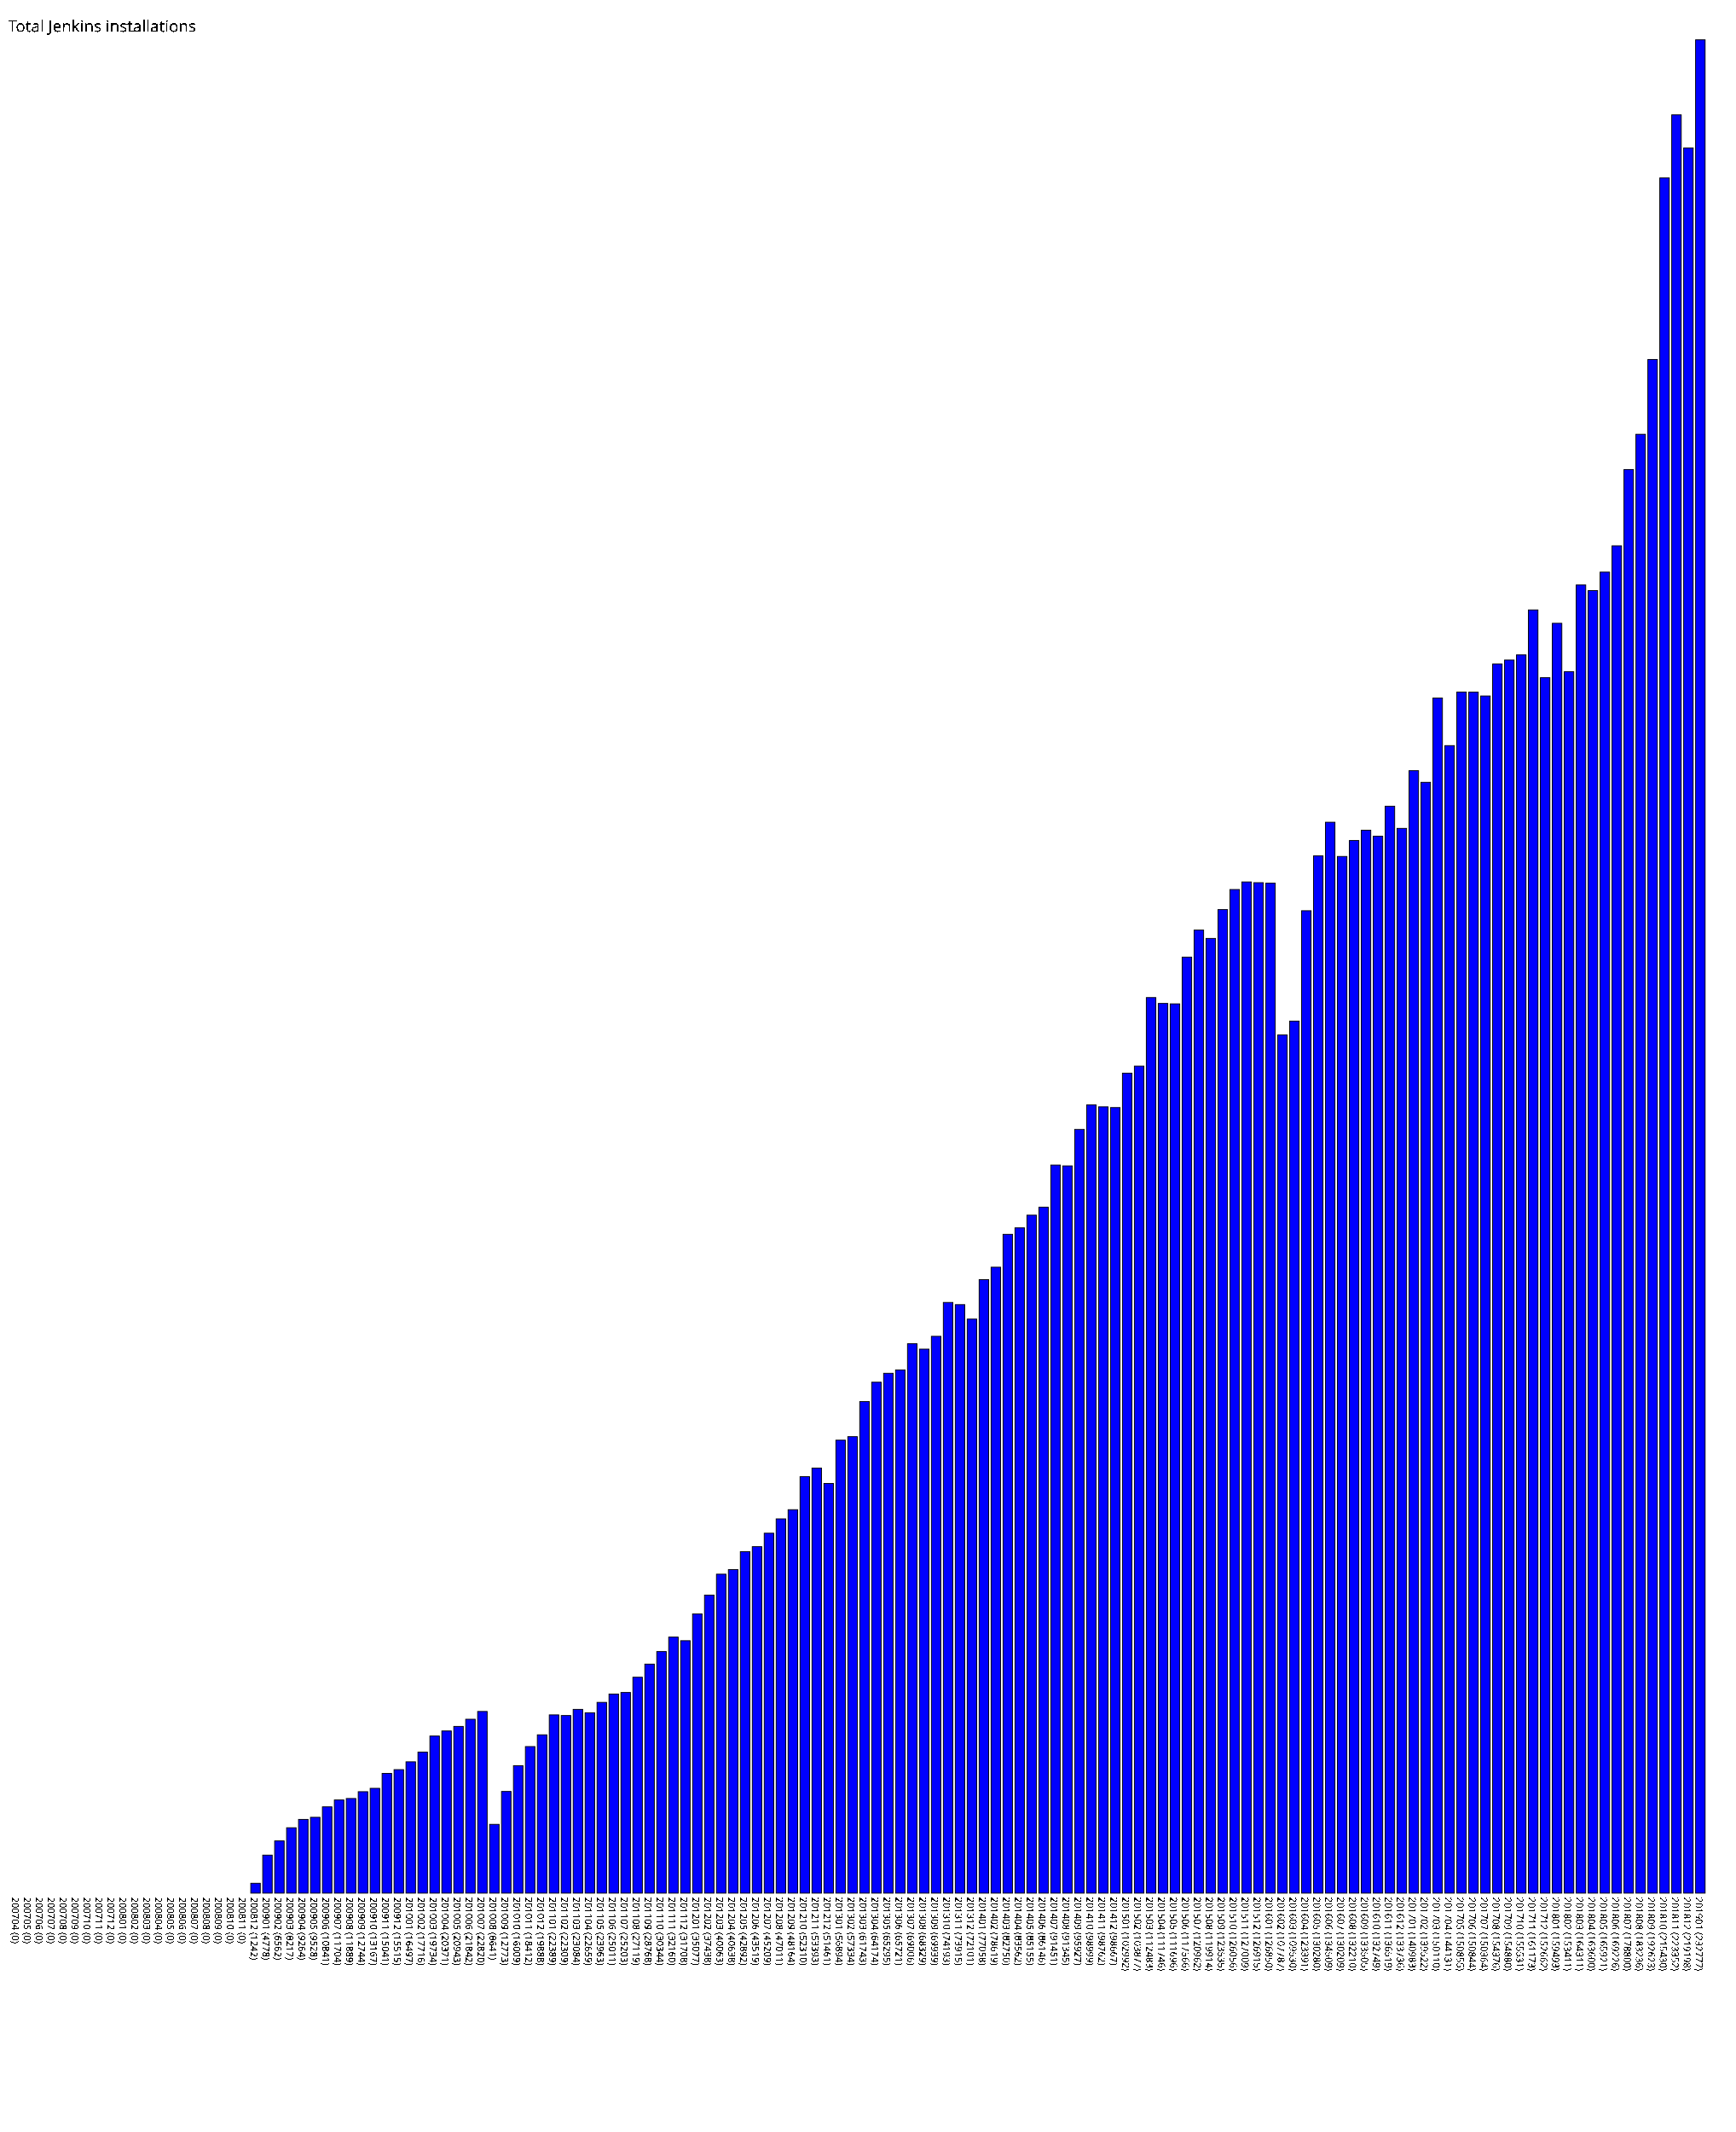
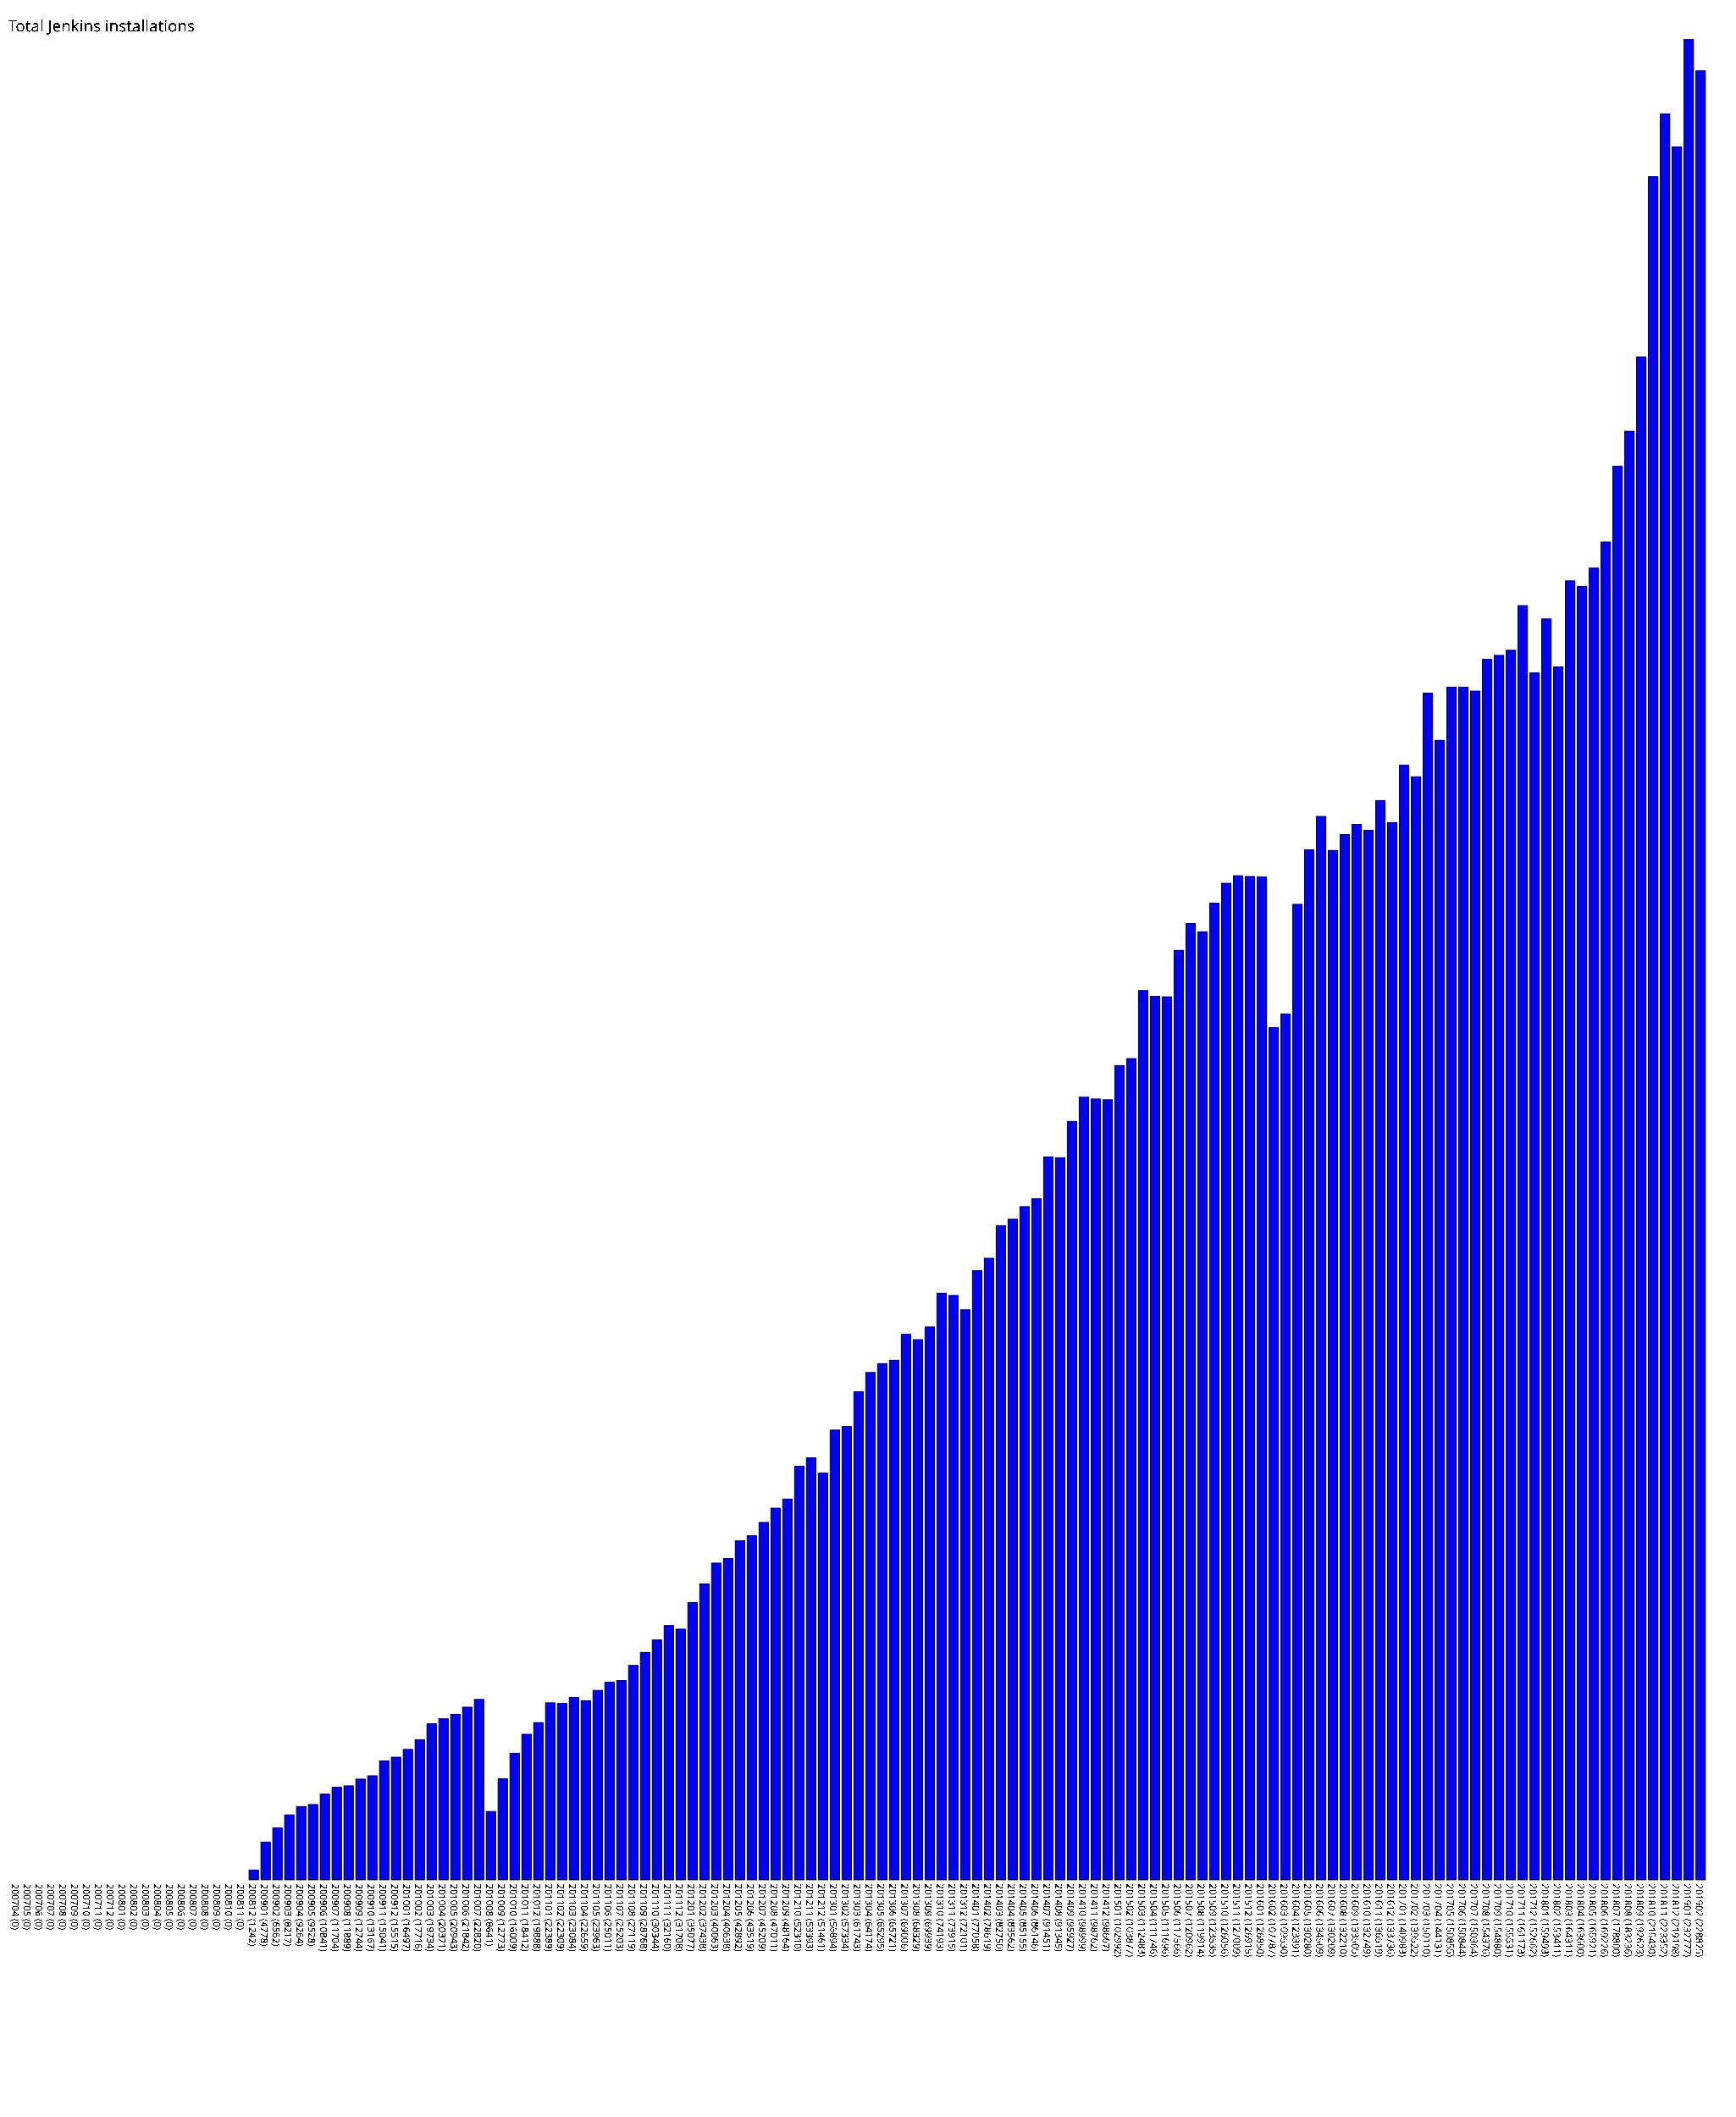
- <svg xmlns="http://www.w3.org/2000/svg" version="1.1" preserveAspectRatio="xMidYMid meet" viewBox="0 0 2180 2677.77">
+ <svg xmlns="http://www.w3.org/2000/svg" version="1.1" preserveAspectRatio="xMidYMid meet" viewBox="0 0 2195 2677.77">
  <rect fill="blue" height="0" stroke="black" width="12" x="15" y="2377.77" />
  <text x="15" y="2382.77" font-family="Tahoma" font-size="12" transform="rotate(90 15,2382.77)" text-rendering="optimizeSpeed" fill="#000000;">200704 (0)</text>
  <rect fill="blue" height="0" stroke="black" width="12" x="30" y="2377.77" />
  <text x="30" y="2382.77" font-family="Tahoma" font-size="12" transform="rotate(90 30,2382.77)" text-rendering="optimizeSpeed" fill="#000000;">200705 (0)</text>
  <rect fill="blue" height="0" stroke="black" width="12" x="45" y="2377.77" />
  <text x="45" y="2382.77" font-family="Tahoma" font-size="12" transform="rotate(90 45,2382.77)" text-rendering="optimizeSpeed" fill="#000000;">200706 (0)</text>
  <rect fill="blue" height="0" stroke="black" width="12" x="60" y="2377.77" />
  <text x="60" y="2382.77" font-family="Tahoma" font-size="12" transform="rotate(90 60,2382.77)" text-rendering="optimizeSpeed" fill="#000000;">200707 (0)</text>
  <rect fill="blue" height="0" stroke="black" width="12" x="75" y="2377.77" />
  <text x="75" y="2382.77" font-family="Tahoma" font-size="12" transform="rotate(90 75,2382.77)" text-rendering="optimizeSpeed" fill="#000000;">200708 (0)</text>
  <rect fill="blue" height="0" stroke="black" width="12" x="90" y="2377.77" />
  <text x="90" y="2382.77" font-family="Tahoma" font-size="12" transform="rotate(90 90,2382.77)" text-rendering="optimizeSpeed" fill="#000000;">200709 (0)</text>
  <rect fill="blue" height="0" stroke="black" width="12" x="105" y="2377.77" />
  <text x="105" y="2382.77" font-family="Tahoma" font-size="12" transform="rotate(90 105,2382.77)" text-rendering="optimizeSpeed" fill="#000000;">200710 (0)</text>
  <rect fill="blue" height="0" stroke="black" width="12" x="120" y="2377.77" />
  <text x="120" y="2382.77" font-family="Tahoma" font-size="12" transform="rotate(90 120,2382.77)" text-rendering="optimizeSpeed" fill="#000000;">200711 (0)</text>
  <rect fill="blue" height="0" stroke="black" width="12" x="135" y="2377.77" />
  <text x="135" y="2382.77" font-family="Tahoma" font-size="12" transform="rotate(90 135,2382.77)" text-rendering="optimizeSpeed" fill="#000000;">200712 (0)</text>
  <rect fill="blue" height="0" stroke="black" width="12" x="150" y="2377.77" />
  <text x="150" y="2382.77" font-family="Tahoma" font-size="12" transform="rotate(90 150,2382.77)" text-rendering="optimizeSpeed" fill="#000000;">200801 (0)</text>
  <rect fill="blue" height="0" stroke="black" width="12" x="165" y="2377.77" />
  <text x="165" y="2382.77" font-family="Tahoma" font-size="12" transform="rotate(90 165,2382.77)" text-rendering="optimizeSpeed" fill="#000000;">200802 (0)</text>
  <rect fill="blue" height="0" stroke="black" width="12" x="180" y="2377.77" />
  <text x="180" y="2382.77" font-family="Tahoma" font-size="12" transform="rotate(90 180,2382.77)" text-rendering="optimizeSpeed" fill="#000000;">200803 (0)</text>
  <rect fill="blue" height="0" stroke="black" width="12" x="195" y="2377.77" />
  <text x="195" y="2382.77" font-family="Tahoma" font-size="12" transform="rotate(90 195,2382.77)" text-rendering="optimizeSpeed" fill="#000000;">200804 (0)</text>
  <rect fill="blue" height="0" stroke="black" width="12" x="210" y="2377.77" />
  <text x="210" y="2382.77" font-family="Tahoma" font-size="12" transform="rotate(90 210,2382.77)" text-rendering="optimizeSpeed" fill="#000000;">200805 (0)</text>
  <rect fill="blue" height="0" stroke="black" width="12" x="225" y="2377.77" />
  <text x="225" y="2382.77" font-family="Tahoma" font-size="12" transform="rotate(90 225,2382.77)" text-rendering="optimizeSpeed" fill="#000000;">200806 (0)</text>
  <rect fill="blue" height="0" stroke="black" width="12" x="240" y="2377.77" />
  <text x="240" y="2382.77" font-family="Tahoma" font-size="12" transform="rotate(90 240,2382.77)" text-rendering="optimizeSpeed" fill="#000000;">200807 (0)</text>
  <rect fill="blue" height="0" stroke="black" width="12" x="255" y="2377.77" />
  <text x="255" y="2382.77" font-family="Tahoma" font-size="12" transform="rotate(90 255,2382.77)" text-rendering="optimizeSpeed" fill="#000000;">200808 (0)</text>
  <rect fill="blue" height="0" stroke="black" width="12" x="270" y="2377.77" />
  <text x="270" y="2382.77" font-family="Tahoma" font-size="12" transform="rotate(90 270,2382.77)" text-rendering="optimizeSpeed" fill="#000000;">200809 (0)</text>
  <rect fill="blue" height="0" stroke="black" width="12" x="285" y="2377.77" />
  <text x="285" y="2382.77" font-family="Tahoma" font-size="12" transform="rotate(90 285,2382.77)" text-rendering="optimizeSpeed" fill="#000000;">200810 (0)</text>
  <rect fill="blue" height="0" stroke="black" width="12" x="300" y="2377.77" />
  <text x="300" y="2382.77" font-family="Tahoma" font-size="12" transform="rotate(90 300,2382.77)" text-rendering="optimizeSpeed" fill="#000000;">200811 (0)</text>
  <rect fill="blue" height="12.42" stroke="black" width="12" x="315" y="2365.35" />
  <text x="315" y="2382.77" font-family="Tahoma" font-size="12" transform="rotate(90 315,2382.77)" text-rendering="optimizeSpeed" fill="#000000;">200812 (1242)</text>
  <rect fill="blue" height="47.78" stroke="black" width="12" x="330" y="2329.99" />
  <text x="330" y="2382.77" font-family="Tahoma" font-size="12" transform="rotate(90 330,2382.77)" text-rendering="optimizeSpeed" fill="#000000;">200901 (4778)</text>
  <rect fill="blue" height="65.62" stroke="black" width="12" x="345" y="2312.15" />
  <text x="345" y="2382.77" font-family="Tahoma" font-size="12" transform="rotate(90 345,2382.77)" text-rendering="optimizeSpeed" fill="#000000;">200902 (6562)</text>
  <rect fill="blue" height="82.17" stroke="black" width="12" x="360" y="2295.60" />
  <text x="360" y="2382.77" font-family="Tahoma" font-size="12" transform="rotate(90 360,2382.77)" text-rendering="optimizeSpeed" fill="#000000;">200903 (8217)</text>
  <rect fill="blue" height="92.64" stroke="black" width="12" x="375" y="2285.13" />
  <text x="375" y="2382.77" font-family="Tahoma" font-size="12" transform="rotate(90 375,2382.77)" text-rendering="optimizeSpeed" fill="#000000;">200904 (9264)</text>
  <rect fill="blue" height="95.28" stroke="black" width="12" x="390" y="2282.49" />
  <text x="390" y="2382.77" font-family="Tahoma" font-size="12" transform="rotate(90 390,2382.77)" text-rendering="optimizeSpeed" fill="#000000;">200905 (9528)</text>
  <rect fill="blue" height="108.41" stroke="black" width="12" x="405" y="2269.36" />
  <text x="405" y="2382.77" font-family="Tahoma" font-size="12" transform="rotate(90 405,2382.77)" text-rendering="optimizeSpeed" fill="#000000;">200906 (10841)</text>
  <rect fill="blue" height="117.04" stroke="black" width="12" x="420" y="2260.73" />
  <text x="420" y="2382.77" font-family="Tahoma" font-size="12" transform="rotate(90 420,2382.77)" text-rendering="optimizeSpeed" fill="#000000;">200907 (11704)</text>
  <rect fill="blue" height="118.89" stroke="black" width="12" x="435" y="2258.88" />
  <text x="435" y="2382.77" font-family="Tahoma" font-size="12" transform="rotate(90 435,2382.77)" text-rendering="optimizeSpeed" fill="#000000;">200908 (11889)</text>
  <rect fill="blue" height="127.44" stroke="black" width="12" x="450" y="2250.33" />
  <text x="450" y="2382.77" font-family="Tahoma" font-size="12" transform="rotate(90 450,2382.77)" text-rendering="optimizeSpeed" fill="#000000;">200909 (12744)</text>
  <rect fill="blue" height="131.67" stroke="black" width="12" x="465" y="2246.10" />
  <text x="465" y="2382.77" font-family="Tahoma" font-size="12" transform="rotate(90 465,2382.77)" text-rendering="optimizeSpeed" fill="#000000;">200910 (13167)</text>
  <rect fill="blue" height="150.41" stroke="black" width="12" x="480" y="2227.36" />
  <text x="480" y="2382.77" font-family="Tahoma" font-size="12" transform="rotate(90 480,2382.77)" text-rendering="optimizeSpeed" fill="#000000;">200911 (15041)</text>
  <rect fill="blue" height="155.15" stroke="black" width="12" x="495" y="2222.62" />
  <text x="495" y="2382.77" font-family="Tahoma" font-size="12" transform="rotate(90 495,2382.77)" text-rendering="optimizeSpeed" fill="#000000;">200912 (15515)</text>
  <rect fill="blue" height="164.97" stroke="black" width="12" x="510" y="2212.80" />
  <text x="510" y="2382.77" font-family="Tahoma" font-size="12" transform="rotate(90 510,2382.77)" text-rendering="optimizeSpeed" fill="#000000;">201001 (16497)</text>
  <rect fill="blue" height="177.16" stroke="black" width="12" x="525" y="2200.61" />
  <text x="525" y="2382.77" font-family="Tahoma" font-size="12" transform="rotate(90 525,2382.77)" text-rendering="optimizeSpeed" fill="#000000;">201002 (17716)</text>
  <rect fill="blue" height="197.34" stroke="black" width="12" x="540" y="2180.43" />
  <text x="540" y="2382.77" font-family="Tahoma" font-size="12" transform="rotate(90 540,2382.77)" text-rendering="optimizeSpeed" fill="#000000;">201003 (19734)</text>
  <rect fill="blue" height="203.71" stroke="black" width="12" x="555" y="2174.06" />
  <text x="555" y="2382.77" font-family="Tahoma" font-size="12" transform="rotate(90 555,2382.77)" text-rendering="optimizeSpeed" fill="#000000;">201004 (20371)</text>
  <rect fill="blue" height="209.43" stroke="black" width="12" x="570" y="2168.34" />
  <text x="570" y="2382.77" font-family="Tahoma" font-size="12" transform="rotate(90 570,2382.77)" text-rendering="optimizeSpeed" fill="#000000;">201005 (20943)</text>
  <rect fill="blue" height="218.42" stroke="black" width="12" x="585" y="2159.35" />
  <text x="585" y="2382.77" font-family="Tahoma" font-size="12" transform="rotate(90 585,2382.77)" text-rendering="optimizeSpeed" fill="#000000;">201006 (21842)</text>
  <rect fill="blue" height="228.2" stroke="black" width="12" x="600" y="2149.57" />
  <text x="600" y="2382.77" font-family="Tahoma" font-size="12" transform="rotate(90 600,2382.77)" text-rendering="optimizeSpeed" fill="#000000;">201007 (22820)</text>
  <rect fill="blue" height="86.41" stroke="black" width="12" x="615" y="2291.36" />
  <text x="615" y="2382.77" font-family="Tahoma" font-size="12" transform="rotate(90 615,2382.77)" text-rendering="optimizeSpeed" fill="#000000;">201008 (8641)</text>
  <rect fill="blue" height="127.73" stroke="black" width="12" x="630" y="2250.04" />
  <text x="630" y="2382.77" font-family="Tahoma" font-size="12" transform="rotate(90 630,2382.77)" text-rendering="optimizeSpeed" fill="#000000;">201009 (12773)</text>
  <rect fill="blue" height="160.09" stroke="black" width="12" x="645" y="2217.68" />
  <text x="645" y="2382.77" font-family="Tahoma" font-size="12" transform="rotate(90 645,2382.77)" text-rendering="optimizeSpeed" fill="#000000;">201010 (16009)</text>
  <rect fill="blue" height="184.12" stroke="black" width="12" x="660" y="2193.65" />
  <text x="660" y="2382.77" font-family="Tahoma" font-size="12" transform="rotate(90 660,2382.77)" text-rendering="optimizeSpeed" fill="#000000;">201011 (18412)</text>
  <rect fill="blue" height="198.88" stroke="black" width="12" x="675" y="2178.89" />
  <text x="675" y="2382.77" font-family="Tahoma" font-size="12" transform="rotate(90 675,2382.77)" text-rendering="optimizeSpeed" fill="#000000;">201012 (19888)</text>
  <rect fill="blue" height="223.89" stroke="black" width="12" x="690" y="2153.88" />
  <text x="690" y="2382.77" font-family="Tahoma" font-size="12" transform="rotate(90 690,2382.77)" text-rendering="optimizeSpeed" fill="#000000;">201101 (22389)</text>
  <rect fill="blue" height="223.09" stroke="black" width="12" x="705" y="2154.68" />
  <text x="705" y="2382.77" font-family="Tahoma" font-size="12" transform="rotate(90 705,2382.77)" text-rendering="optimizeSpeed" fill="#000000;">201102 (22309)</text>
  <rect fill="blue" height="230.84" stroke="black" width="12" x="720" y="2146.93" />
  <text x="720" y="2382.77" font-family="Tahoma" font-size="12" transform="rotate(90 720,2382.77)" text-rendering="optimizeSpeed" fill="#000000;">201103 (23084)</text>
  <rect fill="blue" height="226.59" stroke="black" width="12" x="735" y="2151.18" />
  <text x="735" y="2382.77" font-family="Tahoma" font-size="12" transform="rotate(90 735,2382.77)" text-rendering="optimizeSpeed" fill="#000000;">201104 (22659)</text>
  <rect fill="blue" height="239.63" stroke="black" width="12" x="750" y="2138.14" />
  <text x="750" y="2382.77" font-family="Tahoma" font-size="12" transform="rotate(90 750,2382.77)" text-rendering="optimizeSpeed" fill="#000000;">201105 (23963)</text>
  <rect fill="blue" height="250.11" stroke="black" width="12" x="765" y="2127.66" />
  <text x="765" y="2382.77" font-family="Tahoma" font-size="12" transform="rotate(90 765,2382.77)" text-rendering="optimizeSpeed" fill="#000000;">201106 (25011)</text>
  <rect fill="blue" height="252.03" stroke="black" width="12" x="780" y="2125.74" />
  <text x="780" y="2382.77" font-family="Tahoma" font-size="12" transform="rotate(90 780,2382.77)" text-rendering="optimizeSpeed" fill="#000000;">201107 (25203)</text>
  <rect fill="blue" height="271.19" stroke="black" width="12" x="795" y="2106.58" />
  <text x="795" y="2382.77" font-family="Tahoma" font-size="12" transform="rotate(90 795,2382.77)" text-rendering="optimizeSpeed" fill="#000000;">201108 (27119)</text>
  <rect fill="blue" height="287.68" stroke="black" width="12" x="810" y="2090.09" />
  <text x="810" y="2382.77" font-family="Tahoma" font-size="12" transform="rotate(90 810,2382.77)" text-rendering="optimizeSpeed" fill="#000000;">201109 (28768)</text>
  <rect fill="blue" height="303.44" stroke="black" width="12" x="825" y="2074.33" />
  <text x="825" y="2382.77" font-family="Tahoma" font-size="12" transform="rotate(90 825,2382.77)" text-rendering="optimizeSpeed" fill="#000000;">201110 (30344)</text>
  <rect fill="blue" height="321.6" stroke="black" width="12" x="840" y="2056.17" />
  <text x="840" y="2382.77" font-family="Tahoma" font-size="12" transform="rotate(90 840,2382.77)" text-rendering="optimizeSpeed" fill="#000000;">201111 (32160)</text>
  <rect fill="blue" height="317.08" stroke="black" width="12" x="855" y="2060.69" />
  <text x="855" y="2382.77" font-family="Tahoma" font-size="12" transform="rotate(90 855,2382.77)" text-rendering="optimizeSpeed" fill="#000000;">201112 (31708)</text>
  <rect fill="blue" height="350.77" stroke="black" width="12" x="870" y="2027.00" />
  <text x="870" y="2382.77" font-family="Tahoma" font-size="12" transform="rotate(90 870,2382.77)" text-rendering="optimizeSpeed" fill="#000000;">201201 (35077)</text>
  <rect fill="blue" height="374.38" stroke="black" width="12" x="885" y="2003.39" />
  <text x="885" y="2382.77" font-family="Tahoma" font-size="12" transform="rotate(90 885,2382.77)" text-rendering="optimizeSpeed" fill="#000000;">201202 (37438)</text>
  <rect fill="blue" height="400.63" stroke="black" width="12" x="900" y="1977.14" />
  <text x="900" y="2382.77" font-family="Tahoma" font-size="12" transform="rotate(90 900,2382.77)" text-rendering="optimizeSpeed" fill="#000000;">201203 (40063)</text>
  <rect fill="blue" height="406.38" stroke="black" width="12" x="915" y="1971.39" />
  <text x="915" y="2382.77" font-family="Tahoma" font-size="12" transform="rotate(90 915,2382.77)" text-rendering="optimizeSpeed" fill="#000000;">201204 (40638)</text>
  <rect fill="blue" height="428.92" stroke="black" width="12" x="930" y="1948.85" />
  <text x="930" y="2382.77" font-family="Tahoma" font-size="12" transform="rotate(90 930,2382.77)" text-rendering="optimizeSpeed" fill="#000000;">201205 (42892)</text>
  <rect fill="blue" height="435.19" stroke="black" width="12" x="945" y="1942.58" />
  <text x="945" y="2382.77" font-family="Tahoma" font-size="12" transform="rotate(90 945,2382.77)" text-rendering="optimizeSpeed" fill="#000000;">201206 (43519)</text>
  <rect fill="blue" height="452.09" stroke="black" width="12" x="960" y="1925.68" />
  <text x="960" y="2382.77" font-family="Tahoma" font-size="12" transform="rotate(90 960,2382.77)" text-rendering="optimizeSpeed" fill="#000000;">201207 (45209)</text>
  <rect fill="blue" height="470.11" stroke="black" width="12" x="975" y="1907.66" />
  <text x="975" y="2382.77" font-family="Tahoma" font-size="12" transform="rotate(90 975,2382.77)" text-rendering="optimizeSpeed" fill="#000000;">201208 (47011)</text>
  <rect fill="blue" height="481.64" stroke="black" width="12" x="990" y="1896.13" />
  <text x="990" y="2382.77" font-family="Tahoma" font-size="12" transform="rotate(90 990,2382.77)" text-rendering="optimizeSpeed" fill="#000000;">201209 (48164)</text>
  <rect fill="blue" height="523.1" stroke="black" width="12" x="1005" y="1854.67" />
  <text x="1005" y="2382.77" font-family="Tahoma" font-size="12" transform="rotate(90 1005,2382.77)" text-rendering="optimizeSpeed" fill="#000000;">201210 (52310)</text>
  <rect fill="blue" height="533.93" stroke="black" width="12" x="1020" y="1843.84" />
  <text x="1020" y="2382.77" font-family="Tahoma" font-size="12" transform="rotate(90 1020,2382.77)" text-rendering="optimizeSpeed" fill="#000000;">201211 (53393)</text>
  <rect fill="blue" height="514.61" stroke="black" width="12" x="1035" y="1863.16" />
  <text x="1035" y="2382.77" font-family="Tahoma" font-size="12" transform="rotate(90 1035,2382.77)" text-rendering="optimizeSpeed" fill="#000000;">201212 (51461)</text>
  <rect fill="blue" height="568.94" stroke="black" width="12" x="1050" y="1808.83" />
  <text x="1050" y="2382.77" font-family="Tahoma" font-size="12" transform="rotate(90 1050,2382.77)" text-rendering="optimizeSpeed" fill="#000000;">201301 (56894)</text>
  <rect fill="blue" height="573.34" stroke="black" width="12" x="1065" y="1804.43" />
  <text x="1065" y="2382.77" font-family="Tahoma" font-size="12" transform="rotate(90 1065,2382.77)" text-rendering="optimizeSpeed" fill="#000000;">201302 (57334)</text>
  <rect fill="blue" height="617.43" stroke="black" width="12" x="1080" y="1760.34" />
  <text x="1080" y="2382.77" font-family="Tahoma" font-size="12" transform="rotate(90 1080,2382.77)" text-rendering="optimizeSpeed" fill="#000000;">201303 (61743)</text>
  <rect fill="blue" height="641.74" stroke="black" width="12" x="1095" y="1736.03" />
  <text x="1095" y="2382.77" font-family="Tahoma" font-size="12" transform="rotate(90 1095,2382.77)" text-rendering="optimizeSpeed" fill="#000000;">201304 (64174)</text>
  <rect fill="blue" height="652.95" stroke="black" width="12" x="1110" y="1724.82" />
  <text x="1110" y="2382.77" font-family="Tahoma" font-size="12" transform="rotate(90 1110,2382.77)" text-rendering="optimizeSpeed" fill="#000000;">201305 (65295)</text>
  <rect fill="blue" height="657.21" stroke="black" width="12" x="1125" y="1720.56" />
  <text x="1125" y="2382.77" font-family="Tahoma" font-size="12" transform="rotate(90 1125,2382.77)" text-rendering="optimizeSpeed" fill="#000000;">201306 (65721)</text>
  <rect fill="blue" height="690.06" stroke="black" width="12" x="1140" y="1687.71" />
  <text x="1140" y="2382.77" font-family="Tahoma" font-size="12" transform="rotate(90 1140,2382.77)" text-rendering="optimizeSpeed" fill="#000000;">201307 (69006)</text>
  <rect fill="blue" height="683.29" stroke="black" width="12" x="1155" y="1694.48" />
  <text x="1155" y="2382.77" font-family="Tahoma" font-size="12" transform="rotate(90 1155,2382.77)" text-rendering="optimizeSpeed" fill="#000000;">201308 (68329)</text>
  <rect fill="blue" height="699.39" stroke="black" width="12" x="1170" y="1678.38" />
  <text x="1170" y="2382.77" font-family="Tahoma" font-size="12" transform="rotate(90 1170,2382.77)" text-rendering="optimizeSpeed" fill="#000000;">201309 (69939)</text>
  <rect fill="blue" height="741.93" stroke="black" width="12" x="1185" y="1635.84" />
  <text x="1185" y="2382.77" font-family="Tahoma" font-size="12" transform="rotate(90 1185,2382.77)" text-rendering="optimizeSpeed" fill="#000000;">201310 (74193)</text>
  <rect fill="blue" height="739.15" stroke="black" width="12" x="1200" y="1638.62" />
  <text x="1200" y="2382.77" font-family="Tahoma" font-size="12" transform="rotate(90 1200,2382.77)" text-rendering="optimizeSpeed" fill="#000000;">201311 (73915)</text>
  <rect fill="blue" height="721.01" stroke="black" width="12" x="1215" y="1656.76" />
  <text x="1215" y="2382.77" font-family="Tahoma" font-size="12" transform="rotate(90 1215,2382.77)" text-rendering="optimizeSpeed" fill="#000000;">201312 (72101)</text>
  <rect fill="blue" height="770.58" stroke="black" width="12" x="1230" y="1607.19" />
  <text x="1230" y="2382.77" font-family="Tahoma" font-size="12" transform="rotate(90 1230,2382.77)" text-rendering="optimizeSpeed" fill="#000000;">201401 (77058)</text>
  <rect fill="blue" height="786.19" stroke="black" width="12" x="1245" y="1591.58" />
  <text x="1245" y="2382.77" font-family="Tahoma" font-size="12" transform="rotate(90 1245,2382.77)" text-rendering="optimizeSpeed" fill="#000000;">201402 (78619)</text>
  <rect fill="blue" height="827.5" stroke="black" width="12" x="1260" y="1550.27" />
  <text x="1260" y="2382.77" font-family="Tahoma" font-size="12" transform="rotate(90 1260,2382.77)" text-rendering="optimizeSpeed" fill="#000000;">201403 (82750)</text>
  <rect fill="blue" height="835.62" stroke="black" width="12" x="1275" y="1542.15" />
  <text x="1275" y="2382.77" font-family="Tahoma" font-size="12" transform="rotate(90 1275,2382.77)" text-rendering="optimizeSpeed" fill="#000000;">201404 (83562)</text>
  <rect fill="blue" height="851.55" stroke="black" width="12" x="1290" y="1526.22" />
  <text x="1290" y="2382.77" font-family="Tahoma" font-size="12" transform="rotate(90 1290,2382.77)" text-rendering="optimizeSpeed" fill="#000000;">201405 (85155)</text>
  <rect fill="blue" height="861.46" stroke="black" width="12" x="1305" y="1516.31" />
  <text x="1305" y="2382.77" font-family="Tahoma" font-size="12" transform="rotate(90 1305,2382.77)" text-rendering="optimizeSpeed" fill="#000000;">201406 (86146)</text>
  <rect fill="blue" height="914.51" stroke="black" width="12" x="1320" y="1463.26" />
  <text x="1320" y="2382.77" font-family="Tahoma" font-size="12" transform="rotate(90 1320,2382.77)" text-rendering="optimizeSpeed" fill="#000000;">201407 (91451)</text>
  <rect fill="blue" height="913.45" stroke="black" width="12" x="1335" y="1464.32" />
  <text x="1335" y="2382.77" font-family="Tahoma" font-size="12" transform="rotate(90 1335,2382.77)" text-rendering="optimizeSpeed" fill="#000000;">201408 (91345)</text>
  <rect fill="blue" height="959.27" stroke="black" width="12" x="1350" y="1418.50" />
  <text x="1350" y="2382.77" font-family="Tahoma" font-size="12" transform="rotate(90 1350,2382.77)" text-rendering="optimizeSpeed" fill="#000000;">201409 (95927)</text>
  <rect fill="blue" height="989.99" stroke="black" width="12" x="1365" y="1387.78" />
  <text x="1365" y="2382.77" font-family="Tahoma" font-size="12" transform="rotate(90 1365,2382.77)" text-rendering="optimizeSpeed" fill="#000000;">201410 (98999)</text>
  <rect fill="blue" height="987.62" stroke="black" width="12" x="1380" y="1390.15" />
  <text x="1380" y="2382.77" font-family="Tahoma" font-size="12" transform="rotate(90 1380,2382.77)" text-rendering="optimizeSpeed" fill="#000000;">201411 (98762)</text>
  <rect fill="blue" height="986.67" stroke="black" width="12" x="1395" y="1391.10" />
  <text x="1395" y="2382.77" font-family="Tahoma" font-size="12" transform="rotate(90 1395,2382.77)" text-rendering="optimizeSpeed" fill="#000000;">201412 (98667)</text>
  <rect fill="blue" height="1029.92" stroke="black" width="12" x="1410" y="1347.85" />
  <text x="1410" y="2382.77" font-family="Tahoma" font-size="12" transform="rotate(90 1410,2382.77)" text-rendering="optimizeSpeed" fill="#000000;">201501 (102992)</text>
  <rect fill="blue" height="1038.77" stroke="black" width="12" x="1425" y="1339.00" />
  <text x="1425" y="2382.77" font-family="Tahoma" font-size="12" transform="rotate(90 1425,2382.77)" text-rendering="optimizeSpeed" fill="#000000;">201502 (103877)</text>
  <rect fill="blue" height="1124.83" stroke="black" width="12" x="1440" y="1252.94" />
  <text x="1440" y="2382.77" font-family="Tahoma" font-size="12" transform="rotate(90 1440,2382.77)" text-rendering="optimizeSpeed" fill="#000000;">201503 (112483)</text>
  <rect fill="blue" height="1117.46" stroke="black" width="12" x="1455" y="1260.31" />
  <text x="1455" y="2382.77" font-family="Tahoma" font-size="12" transform="rotate(90 1455,2382.77)" text-rendering="optimizeSpeed" fill="#000000;">201504 (111746)</text>
  <rect fill="blue" height="1116.96" stroke="black" width="12" x="1470" y="1260.81" />
  <text x="1470" y="2382.77" font-family="Tahoma" font-size="12" transform="rotate(90 1470,2382.77)" text-rendering="optimizeSpeed" fill="#000000;">201505 (111696)</text>
  <rect fill="blue" height="1175.66" stroke="black" width="12" x="1485" y="1202.11" />
  <text x="1485" y="2382.77" font-family="Tahoma" font-size="12" transform="rotate(90 1485,2382.77)" text-rendering="optimizeSpeed" fill="#000000;">201506 (117566)</text>
  <rect fill="blue" height="1209.62" stroke="black" width="12" x="1500" y="1168.15" />
  <text x="1500" y="2382.77" font-family="Tahoma" font-size="12" transform="rotate(90 1500,2382.77)" text-rendering="optimizeSpeed" fill="#000000;">201507 (120962)</text>
  <rect fill="blue" height="1199.14" stroke="black" width="12" x="1515" y="1178.63" />
  <text x="1515" y="2382.77" font-family="Tahoma" font-size="12" transform="rotate(90 1515,2382.77)" text-rendering="optimizeSpeed" fill="#000000;">201508 (119914)</text>
  <rect fill="blue" height="1235.35" stroke="black" width="12" x="1530" y="1142.42" />
  <text x="1530" y="2382.77" font-family="Tahoma" font-size="12" transform="rotate(90 1530,2382.77)" text-rendering="optimizeSpeed" fill="#000000;">201509 (123535)</text>
  <rect fill="blue" height="1260.56" stroke="black" width="12" x="1545" y="1117.21" />
  <text x="1545" y="2382.77" font-family="Tahoma" font-size="12" transform="rotate(90 1545,2382.77)" text-rendering="optimizeSpeed" fill="#000000;">201510 (126056)</text>
  <rect fill="blue" height="1270.09" stroke="black" width="12" x="1560" y="1107.68" />
  <text x="1560" y="2382.77" font-family="Tahoma" font-size="12" transform="rotate(90 1560,2382.77)" text-rendering="optimizeSpeed" fill="#000000;">201511 (127009)</text>
  <rect fill="blue" height="1269.15" stroke="black" width="12" x="1575" y="1108.62" />
  <text x="1575" y="2382.77" font-family="Tahoma" font-size="12" transform="rotate(90 1575,2382.77)" text-rendering="optimizeSpeed" fill="#000000;">201512 (126915)</text>
  <rect fill="blue" height="1268.5" stroke="black" width="12" x="1590" y="1109.27" />
  <text x="1590" y="2382.77" font-family="Tahoma" font-size="12" transform="rotate(90 1590,2382.77)" text-rendering="optimizeSpeed" fill="#000000;">201601 (126850)</text>
  <rect fill="blue" height="1077.87" stroke="black" width="12" x="1605" y="1299.90" />
  <text x="1605" y="2382.77" font-family="Tahoma" font-size="12" transform="rotate(90 1605,2382.77)" text-rendering="optimizeSpeed" fill="#000000;">201602 (107787)</text>
  <rect fill="blue" height="1095.3" stroke="black" width="12" x="1620" y="1282.47" />
  <text x="1620" y="2382.77" font-family="Tahoma" font-size="12" transform="rotate(90 1620,2382.77)" text-rendering="optimizeSpeed" fill="#000000;">201603 (109530)</text>
  <rect fill="blue" height="1233.91" stroke="black" width="12" x="1635" y="1143.86" />
  <text x="1635" y="2382.77" font-family="Tahoma" font-size="12" transform="rotate(90 1635,2382.77)" text-rendering="optimizeSpeed" fill="#000000;">201604 (123391)</text>
  <rect fill="blue" height="1302.8" stroke="black" width="12" x="1650" y="1074.97" />
  <text x="1650" y="2382.77" font-family="Tahoma" font-size="12" transform="rotate(90 1650,2382.77)" text-rendering="optimizeSpeed" fill="#000000;">201605 (130280)</text>
  <rect fill="blue" height="1345.09" stroke="black" width="12" x="1665" y="1032.68" />
  <text x="1665" y="2382.77" font-family="Tahoma" font-size="12" transform="rotate(90 1665,2382.77)" text-rendering="optimizeSpeed" fill="#000000;">201606 (134509)</text>
  <rect fill="blue" height="1302.09" stroke="black" width="12" x="1680" y="1075.68" />
  <text x="1680" y="2382.77" font-family="Tahoma" font-size="12" transform="rotate(90 1680,2382.77)" text-rendering="optimizeSpeed" fill="#000000;">201607 (130209)</text>
  <rect fill="blue" height="1322.1" stroke="black" width="12" x="1695" y="1055.67" />
  <text x="1695" y="2382.77" font-family="Tahoma" font-size="12" transform="rotate(90 1695,2382.77)" text-rendering="optimizeSpeed" fill="#000000;">201608 (132210)</text>
  <rect fill="blue" height="1335.05" stroke="black" width="12" x="1710" y="1042.72" />
  <text x="1710" y="2382.77" font-family="Tahoma" font-size="12" transform="rotate(90 1710,2382.77)" text-rendering="optimizeSpeed" fill="#000000;">201609 (133505)</text>
  <rect fill="blue" height="1327.49" stroke="black" width="12" x="1725" y="1050.28" />
  <text x="1725" y="2382.77" font-family="Tahoma" font-size="12" transform="rotate(90 1725,2382.77)" text-rendering="optimizeSpeed" fill="#000000;">201610 (132749)</text>
  <rect fill="blue" height="1365.19" stroke="black" width="12" x="1740" y="1012.58" />
  <text x="1740" y="2382.77" font-family="Tahoma" font-size="12" transform="rotate(90 1740,2382.77)" text-rendering="optimizeSpeed" fill="#000000;">201611 (136519)</text>
  <rect fill="blue" height="1337.36" stroke="black" width="12" x="1755" y="1040.41" />
  <text x="1755" y="2382.77" font-family="Tahoma" font-size="12" transform="rotate(90 1755,2382.77)" text-rendering="optimizeSpeed" fill="#000000;">201612 (133736)</text>
  <rect fill="blue" height="1409.83" stroke="black" width="12" x="1770" y="967.94" />
  <text x="1770" y="2382.77" font-family="Tahoma" font-size="12" transform="rotate(90 1770,2382.77)" text-rendering="optimizeSpeed" fill="#000000;">201701 (140983)</text>
  <rect fill="blue" height="1395.22" stroke="black" width="12" x="1785" y="982.55" />
  <text x="1785" y="2382.77" font-family="Tahoma" font-size="12" transform="rotate(90 1785,2382.77)" text-rendering="optimizeSpeed" fill="#000000;">201702 (139522)</text>
  <rect fill="blue" height="1501.1" stroke="black" width="12" x="1800" y="876.67" />
  <text x="1800" y="2382.77" font-family="Tahoma" font-size="12" transform="rotate(90 1800,2382.77)" text-rendering="optimizeSpeed" fill="#000000;">201703 (150110)</text>
  <rect fill="blue" height="1441.31" stroke="black" width="12" x="1815" y="936.46" />
  <text x="1815" y="2382.77" font-family="Tahoma" font-size="12" transform="rotate(90 1815,2382.77)" text-rendering="optimizeSpeed" fill="#000000;">201704 (144131)</text>
  <rect fill="blue" height="1508.55" stroke="black" width="12" x="1830" y="869.22" />
  <text x="1830" y="2382.77" font-family="Tahoma" font-size="12" transform="rotate(90 1830,2382.77)" text-rendering="optimizeSpeed" fill="#000000;">201705 (150855)</text>
  <rect fill="blue" height="1508.44" stroke="black" width="12" x="1845" y="869.33" />
  <text x="1845" y="2382.77" font-family="Tahoma" font-size="12" transform="rotate(90 1845,2382.77)" text-rendering="optimizeSpeed" fill="#000000;">201706 (150844)</text>
  <rect fill="blue" height="1503.64" stroke="black" width="12" x="1860" y="874.13" />
  <text x="1860" y="2382.77" font-family="Tahoma" font-size="12" transform="rotate(90 1860,2382.77)" text-rendering="optimizeSpeed" fill="#000000;">201707 (150364)</text>
  <rect fill="blue" height="1543.76" stroke="black" width="12" x="1875" y="834.01" />
  <text x="1875" y="2382.77" font-family="Tahoma" font-size="12" transform="rotate(90 1875,2382.77)" text-rendering="optimizeSpeed" fill="#000000;">201708 (154376)</text>
  <rect fill="blue" height="1548.8" stroke="black" width="12" x="1890" y="828.97" />
  <text x="1890" y="2382.77" font-family="Tahoma" font-size="12" transform="rotate(90 1890,2382.77)" text-rendering="optimizeSpeed" fill="#000000;">201709 (154880)</text>
  <rect fill="blue" height="1555.31" stroke="black" width="12" x="1905" y="822.46" />
  <text x="1905" y="2382.77" font-family="Tahoma" font-size="12" transform="rotate(90 1905,2382.77)" text-rendering="optimizeSpeed" fill="#000000;">201710 (155531)</text>
  <rect fill="blue" height="1611.73" stroke="black" width="12" x="1920" y="766.04" />
  <text x="1920" y="2382.77" font-family="Tahoma" font-size="12" transform="rotate(90 1920,2382.77)" text-rendering="optimizeSpeed" fill="#000000;">201711 (161173)</text>
  <rect fill="blue" height="1526.62" stroke="black" width="12" x="1935" y="851.15" />
  <text x="1935" y="2382.77" font-family="Tahoma" font-size="12" transform="rotate(90 1935,2382.77)" text-rendering="optimizeSpeed" fill="#000000;">201712 (152662)</text>
  <rect fill="blue" height="1594.93" stroke="black" width="12" x="1950" y="782.84" />
  <text x="1950" y="2382.77" font-family="Tahoma" font-size="12" transform="rotate(90 1950,2382.77)" text-rendering="optimizeSpeed" fill="#000000;">201801 (159493)</text>
  <rect fill="blue" height="1534.11" stroke="black" width="12" x="1965" y="843.66" />
  <text x="1965" y="2382.77" font-family="Tahoma" font-size="12" transform="rotate(90 1965,2382.77)" text-rendering="optimizeSpeed" fill="#000000;">201802 (153411)</text>
  <rect fill="blue" height="1643.11" stroke="black" width="12" x="1980" y="734.66" />
  <text x="1980" y="2382.77" font-family="Tahoma" font-size="12" transform="rotate(90 1980,2382.77)" text-rendering="optimizeSpeed" fill="#000000;">201803 (164311)</text>
  <rect fill="blue" height="1636" stroke="black" width="12" x="1995" y="741.77" />
  <text x="1995" y="2382.77" font-family="Tahoma" font-size="12" transform="rotate(90 1995,2382.77)" text-rendering="optimizeSpeed" fill="#000000;">201804 (163600)</text>
  <rect fill="blue" height="1659.21" stroke="black" width="12" x="2010" y="718.56" />
  <text x="2010" y="2382.77" font-family="Tahoma" font-size="12" transform="rotate(90 2010,2382.77)" text-rendering="optimizeSpeed" fill="#000000;">201805 (165921)</text>
  <rect fill="blue" height="1692.26" stroke="black" width="12" x="2025" y="685.51" />
  <text x="2025" y="2382.77" font-family="Tahoma" font-size="12" transform="rotate(90 2025,2382.77)" text-rendering="optimizeSpeed" fill="#000000;">201806 (169226)</text>
  <rect fill="blue" height="1788" stroke="black" width="12" x="2040" y="589.77" />
  <text x="2040" y="2382.77" font-family="Tahoma" font-size="12" transform="rotate(90 2040,2382.77)" text-rendering="optimizeSpeed" fill="#000000;">201807 (178800)</text>
  <rect fill="blue" height="1832.36" stroke="black" width="12" x="2055" y="545.41" />
  <text x="2055" y="2382.77" font-family="Tahoma" font-size="12" transform="rotate(90 2055,2382.77)" text-rendering="optimizeSpeed" fill="#000000;">201808 (183236)</text>
  <rect fill="blue" height="1926.23" stroke="black" width="12" x="2070" y="451.54" />
  <text x="2070" y="2382.77" font-family="Tahoma" font-size="12" transform="rotate(90 2070,2382.77)" text-rendering="optimizeSpeed" fill="#000000;">201809 (192623)</text>
  <rect fill="blue" height="2154.3" stroke="black" width="12" x="2085" y="223.47" />
  <text x="2085" y="2382.77" font-family="Tahoma" font-size="12" transform="rotate(90 2085,2382.77)" text-rendering="optimizeSpeed" fill="#000000;">201810 (215430)</text>
  <rect fill="blue" height="2233.52" stroke="black" width="12" x="2100" y="144.25" />
  <text x="2100" y="2382.77" font-family="Tahoma" font-size="12" transform="rotate(90 2100,2382.77)" text-rendering="optimizeSpeed" fill="#000000;">201811 (223352)</text>
  <rect fill="blue" height="2191.98" stroke="black" width="12" x="2115" y="185.79" />
  <text x="2115" y="2382.77" font-family="Tahoma" font-size="12" transform="rotate(90 2115,2382.77)" text-rendering="optimizeSpeed" fill="#000000;">201812 (219198)</text>
  <rect fill="blue" height="2327.77" stroke="black" width="12" x="2130" y="50.00" />
  <text x="2130" y="2382.77" font-family="Tahoma" font-size="12" transform="rotate(90 2130,2382.77)" text-rendering="optimizeSpeed" fill="#000000;">201901 (232777)</text>
+   <rect fill="blue" height="2288.25" stroke="black" width="12" x="2145" y="89.52" />
+   <text x="2145" y="2382.77" font-family="Tahoma" font-size="12" transform="rotate(90 2145,2382.77)" text-rendering="optimizeSpeed" fill="#000000;">201902 (228825)</text>
  <text x="10" y="40" font-family="Tahoma" font-size="20" text-rendering="optimizeSpeed" fill="#000000;">Total Jenkins installations</text>
</svg>
